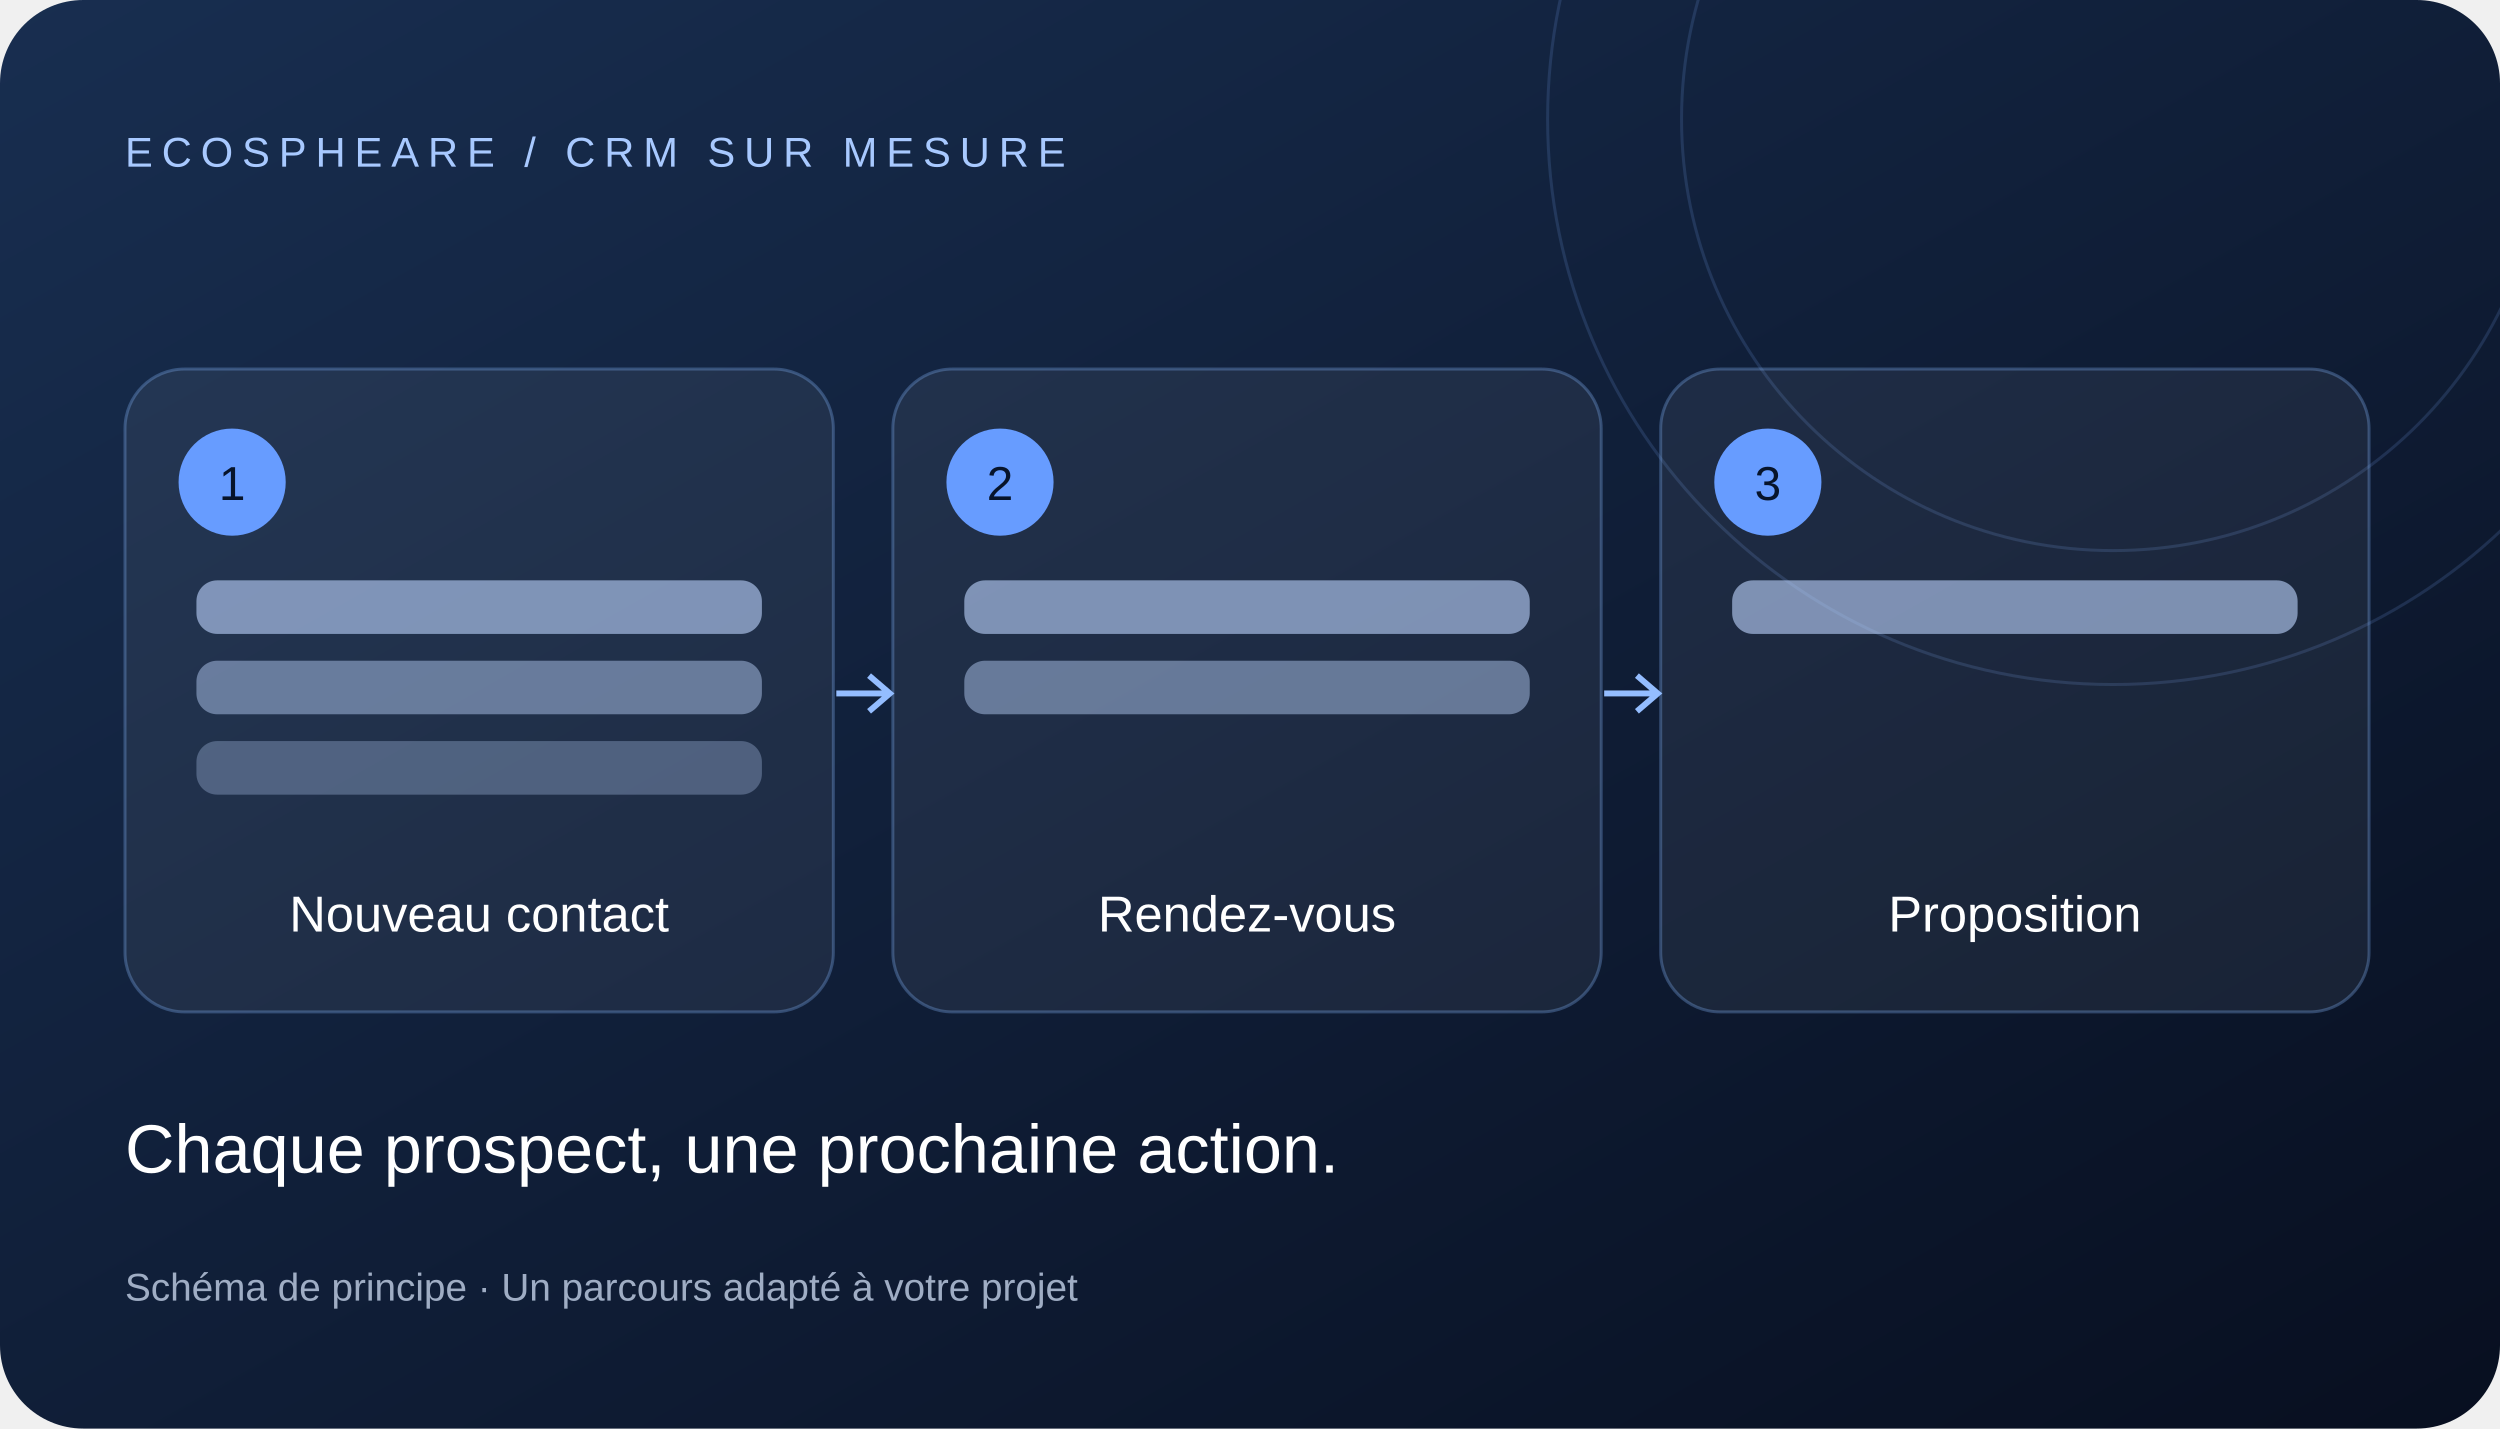
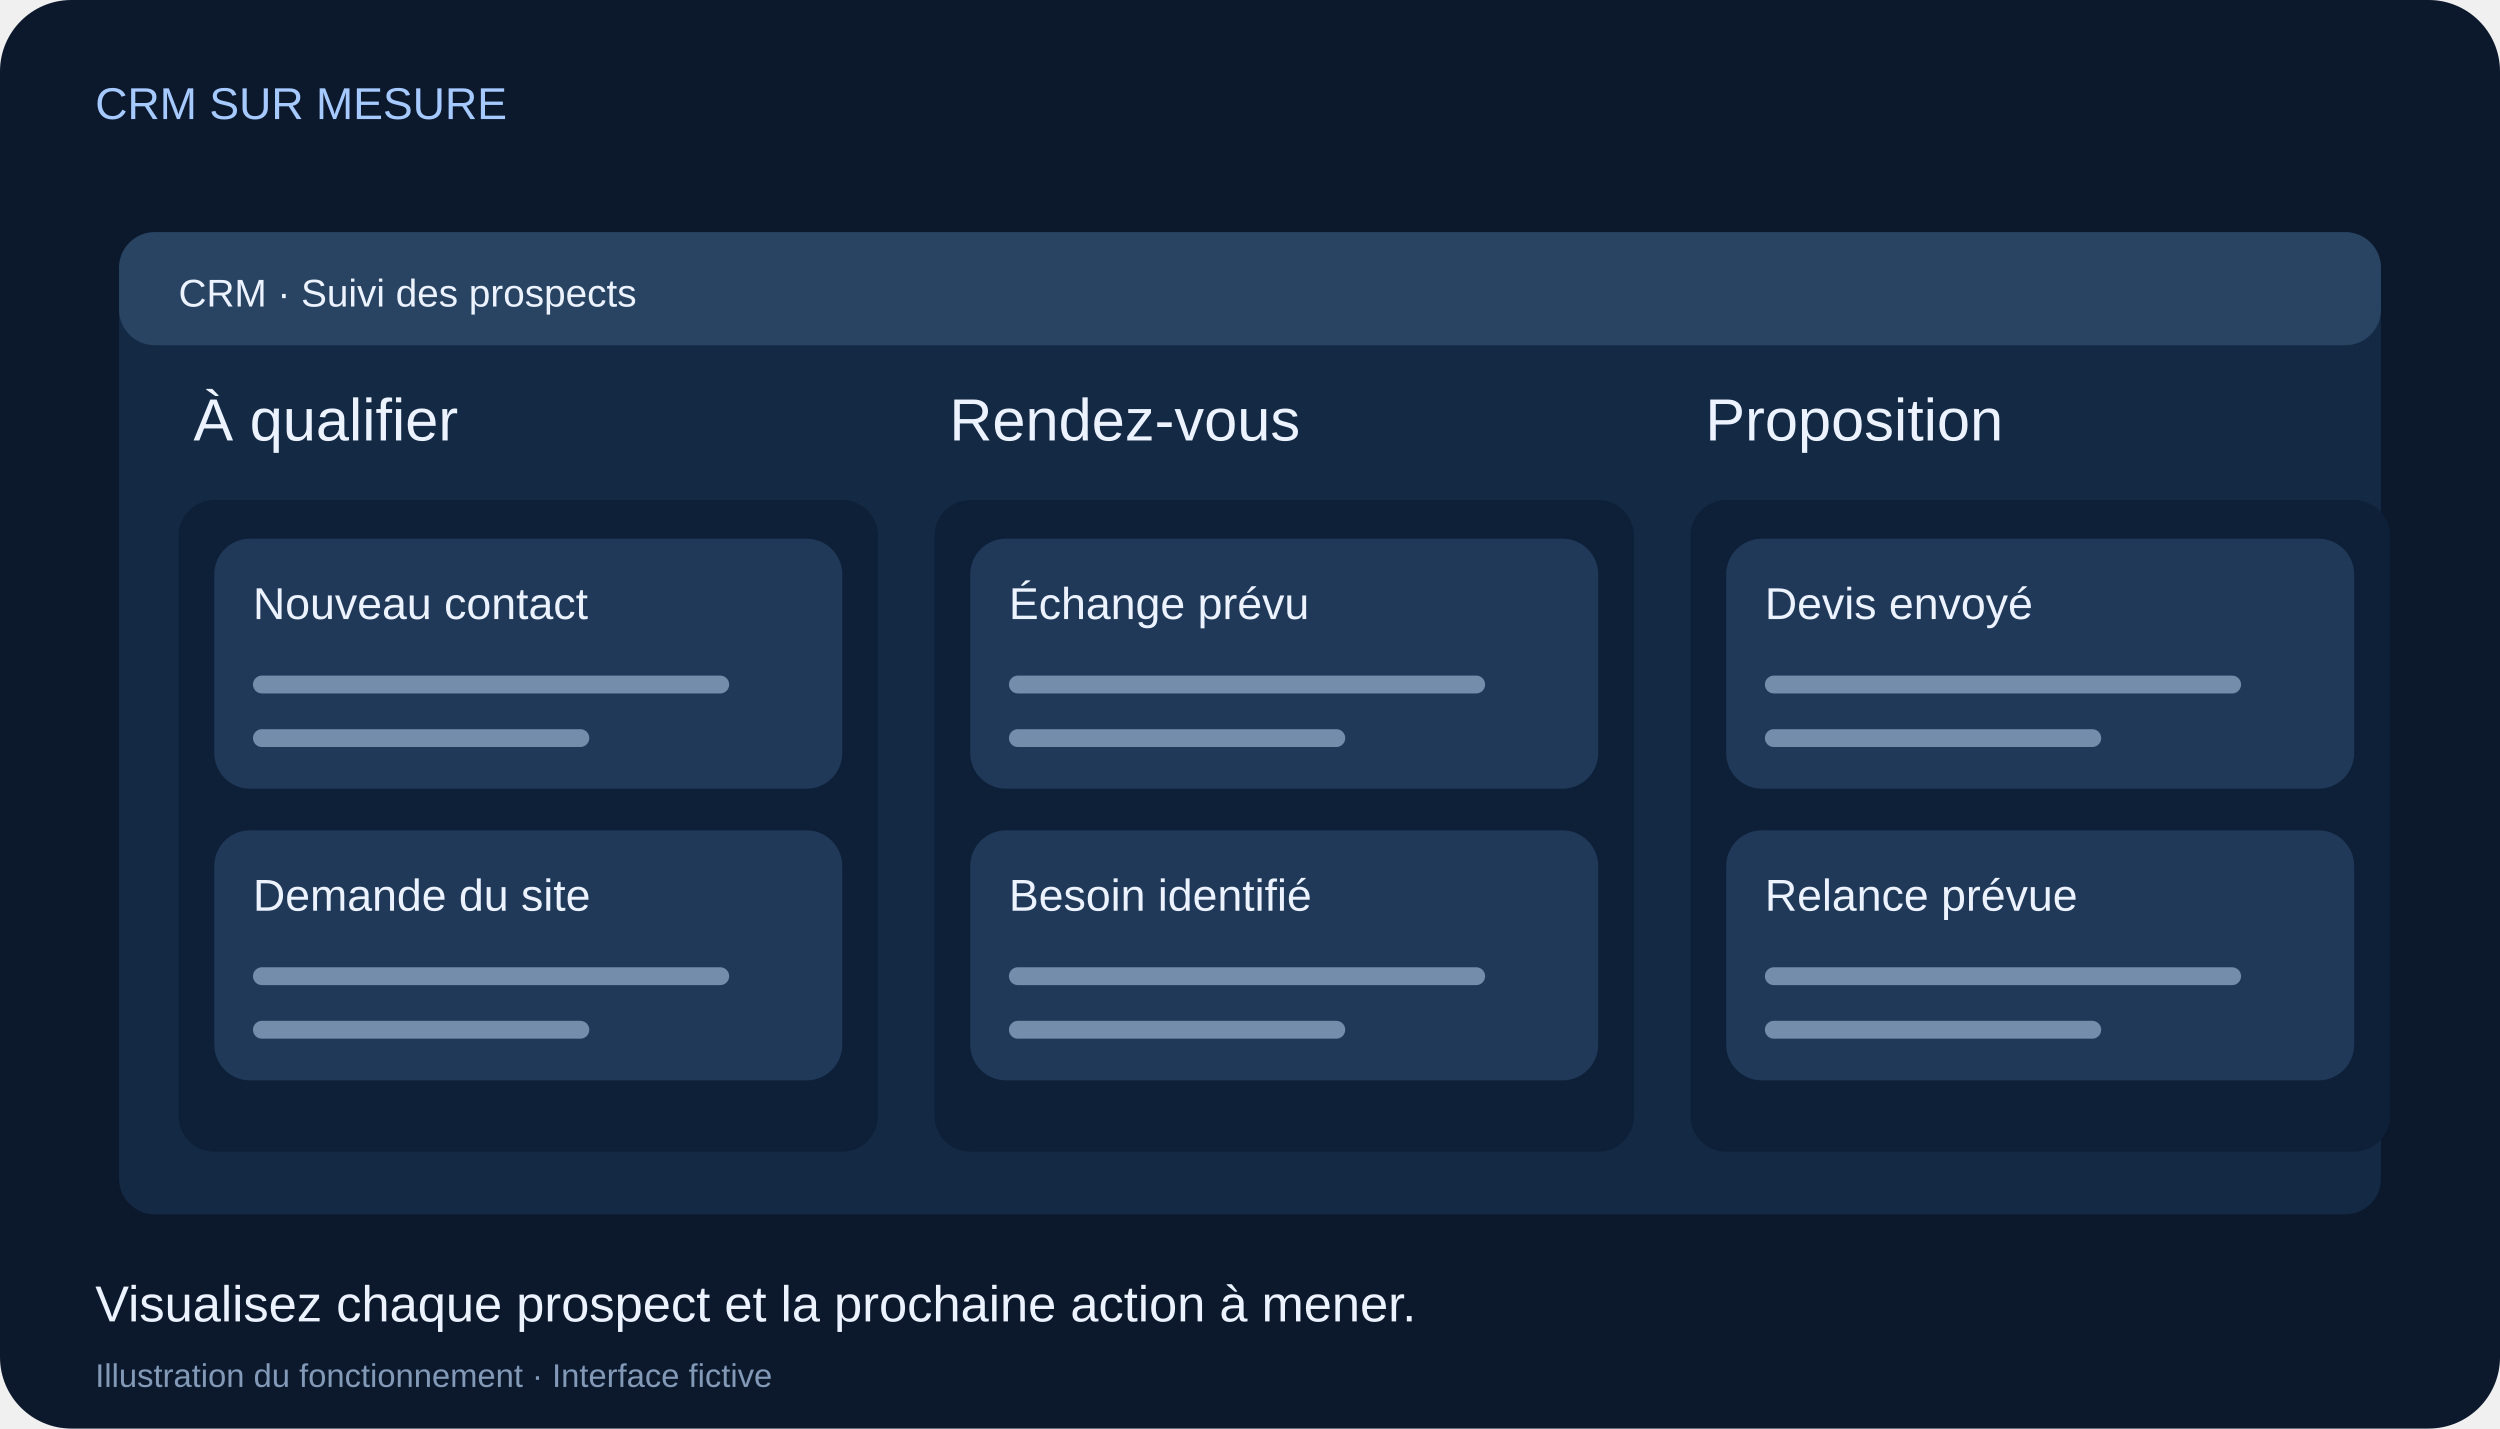
<svg xmlns="http://www.w3.org/2000/svg" width="840" height="480" viewBox="0 0 840 480">
-   <defs>
-     <linearGradient id="bg" x2="1" y2="1">
-       <stop stop-color="#182e50" />
-       <stop offset="1" stop-color="#080f20" />
-     </linearGradient>
-   </defs>
-   <rect width="840" height="480" rx="28" fill="url(#bg)" />
-   <circle cx="710" cy="40" r="190" fill="none" stroke="#7dafff" opacity=".16" />
-   <circle cx="710" cy="40" r="145" fill="none" stroke="#7dafff" opacity=".16" />
+   <rect width="840" height="480" rx="24" fill="#0c192d" />
  <g font-family="Arial,sans-serif">
-     <text x="42" y="56" fill="#a8c9ff" font-size="14" letter-spacing="3">ECOSPHEARE / CRM SUR MESURE</text>
-     <rect x="42" y="124" width="238" height="216" rx="20" fill="#ffffff" fill-opacity=".06" stroke="#86b7ff" stroke-opacity=".3" />
-     <circle cx="78" cy="162" r="18" fill="#679cff" />
-     <text x="78" y="168" fill="#07142b" text-anchor="middle" font-size="16">1</text>
-     <rect x="66" y="195" width="190" height="18" rx="7" fill="#bed6ff" opacity="0.6" />
-     <rect x="66" y="222" width="190" height="18" rx="7" fill="#bed6ff" opacity="0.45" />
-     <rect x="66" y="249" width="190" height="18" rx="7" fill="#bed6ff" opacity="0.3" />
-     <text x="161" y="313" text-anchor="middle" fill="#fff" font-size="17">Nouveau contact</text>
-     <path d="M281 233h18m-7-6 7 6-7 6" fill="none" stroke="#94bdff" stroke-width="2" />
-     <rect x="300" y="124" width="238" height="216" rx="20" fill="#ffffff" fill-opacity=".06" stroke="#86b7ff" stroke-opacity=".3" />
-     <circle cx="336" cy="162" r="18" fill="#679cff" />
-     <text x="336" y="168" fill="#07142b" text-anchor="middle" font-size="16">2</text>
-     <rect x="324" y="195" width="190" height="18" rx="7" fill="#bed6ff" opacity="0.6" />
-     <rect x="324" y="222" width="190" height="18" rx="7" fill="#bed6ff" opacity="0.45" />
-     <text x="419" y="313" text-anchor="middle" fill="#fff" font-size="17">Rendez-vous</text>
-     <path d="M539 233h18m-7-6 7 6-7 6" fill="none" stroke="#94bdff" stroke-width="2" />
-     <rect x="558" y="124" width="238" height="216" rx="20" fill="#ffffff" fill-opacity=".06" stroke="#86b7ff" stroke-opacity=".3" />
-     <circle cx="594" cy="162" r="18" fill="#679cff" />
-     <text x="594" y="168" fill="#07142b" text-anchor="middle" font-size="16">3</text>
-     <rect x="582" y="195" width="190" height="18" rx="7" fill="#bed6ff" opacity="0.6" />
-     <text x="677" y="313" text-anchor="middle" fill="#fff" font-size="17">Proposition</text>
-     <text x="42" y="394" fill="#fff" font-size="23">Chaque prospect, une prochaine action.</text>
-     <text x="42" y="437" fill="#9fadc4" font-size="13">Schéma de principe · Un parcours adapté à votre projet</text>
+     <text x="32" y="40" fill="#a6caff" font-size="15">CRM SUR MESURE</text>
+     <rect x="40" y="78" width="760" height="330" rx="12" fill="#142944" />
+     <rect x="40" y="78" width="760" height="38" rx="12" fill="#284462" />
+     <text x="60" y="103" fill="#ecf3ff" font-size="13">CRM · Suivi des prospects</text>
+     <text x="65" y="148" fill="#ecf3ff" font-size="20">À qualifier</text>
+     <rect x="60" y="168" width="235" height="219" rx="12" fill="#0d2038" />
+     <rect x="72" y="181" width="211" height="84" rx="12" fill="#203959" />
+     <text x="85" y="208" fill="#ecf3ff" font-size="15">Nouveau contact</text>
+     <rect x="85" y="227" width="160" height="6" rx="3" fill="#738daa" />
+     <rect x="85" y="245" width="113" height="6" rx="3" fill="#738daa" />
+     <rect x="72" y="279" width="211" height="84" rx="12" fill="#203959" />
+     <text x="85" y="306" fill="#ecf3ff" font-size="15">Demande du site</text>
+     <rect x="85" y="325" width="160" height="6" rx="3" fill="#738daa" />
+     <rect x="85" y="343" width="113" height="6" rx="3" fill="#738daa" />
+     <text x="319" y="148" fill="#ecf3ff" font-size="20">Rendez-vous</text>
+     <rect x="314" y="168" width="235" height="219" rx="12" fill="#0d2038" />
+     <rect x="326" y="181" width="211" height="84" rx="12" fill="#203959" />
+     <text x="339" y="208" fill="#ecf3ff" font-size="15">Échange prévu</text>
+     <rect x="339" y="227" width="160" height="6" rx="3" fill="#738daa" />
+     <rect x="339" y="245" width="113" height="6" rx="3" fill="#738daa" />
+     <rect x="326" y="279" width="211" height="84" rx="12" fill="#203959" />
+     <text x="339" y="306" fill="#ecf3ff" font-size="15">Besoin identifié</text>
+     <rect x="339" y="325" width="160" height="6" rx="3" fill="#738daa" />
+     <rect x="339" y="343" width="113" height="6" rx="3" fill="#738daa" />
+     <text x="573" y="148" fill="#ecf3ff" font-size="20">Proposition</text>
+     <rect x="568" y="168" width="235" height="219" rx="12" fill="#0d2038" />
+     <rect x="580" y="181" width="211" height="84" rx="12" fill="#203959" />
+     <text x="593" y="208" fill="#ecf3ff" font-size="15">Devis envoyé</text>
+     <rect x="593" y="227" width="160" height="6" rx="3" fill="#738daa" />
+     <rect x="593" y="245" width="113" height="6" rx="3" fill="#738daa" />
+     <rect x="580" y="279" width="211" height="84" rx="12" fill="#203959" />
+     <text x="593" y="306" fill="#ecf3ff" font-size="15">Relance prévue</text>
+     <rect x="593" y="325" width="160" height="6" rx="3" fill="#738daa" />
+     <rect x="593" y="343" width="113" height="6" rx="3" fill="#738daa" />
+     <text x="32" y="444" fill="#ecf3ff" font-size="17">Visualisez chaque prospect et la prochaine action à mener.</text>
+     <text x="32" y="466" fill="#829ab7" font-size="11">Illustration du fonctionnement · Interface fictive</text>
  </g>
</svg>
